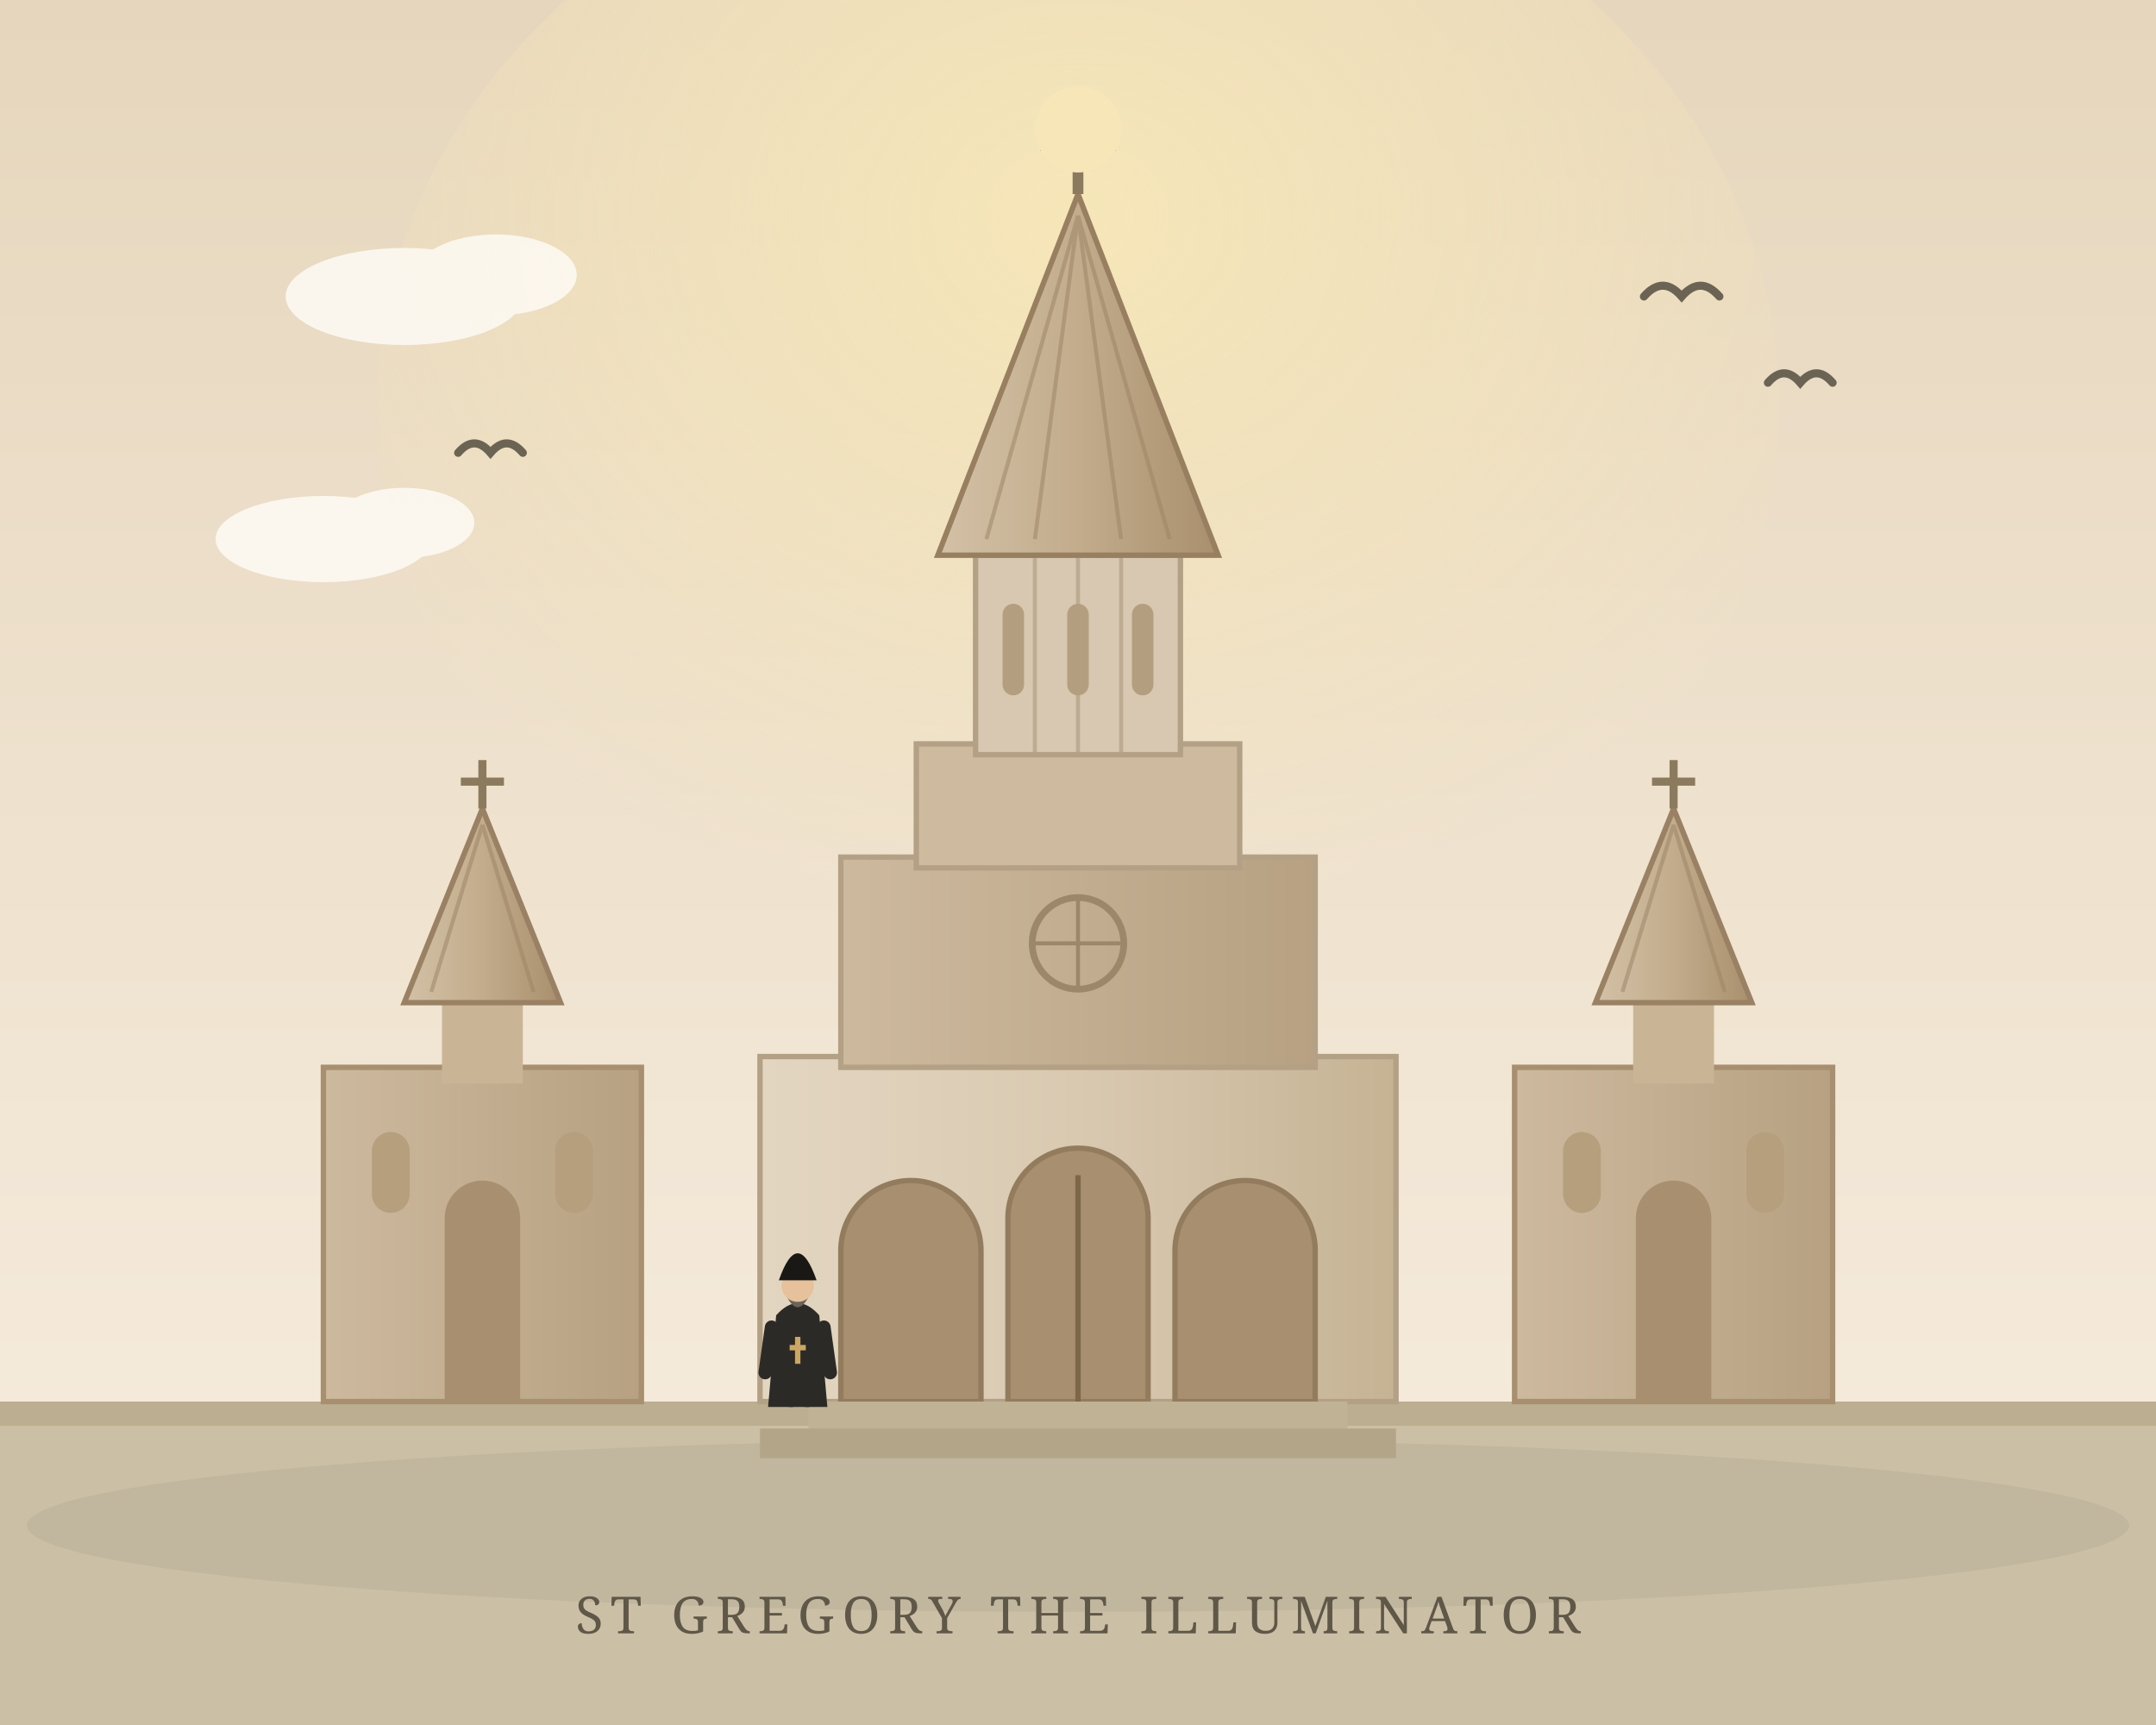
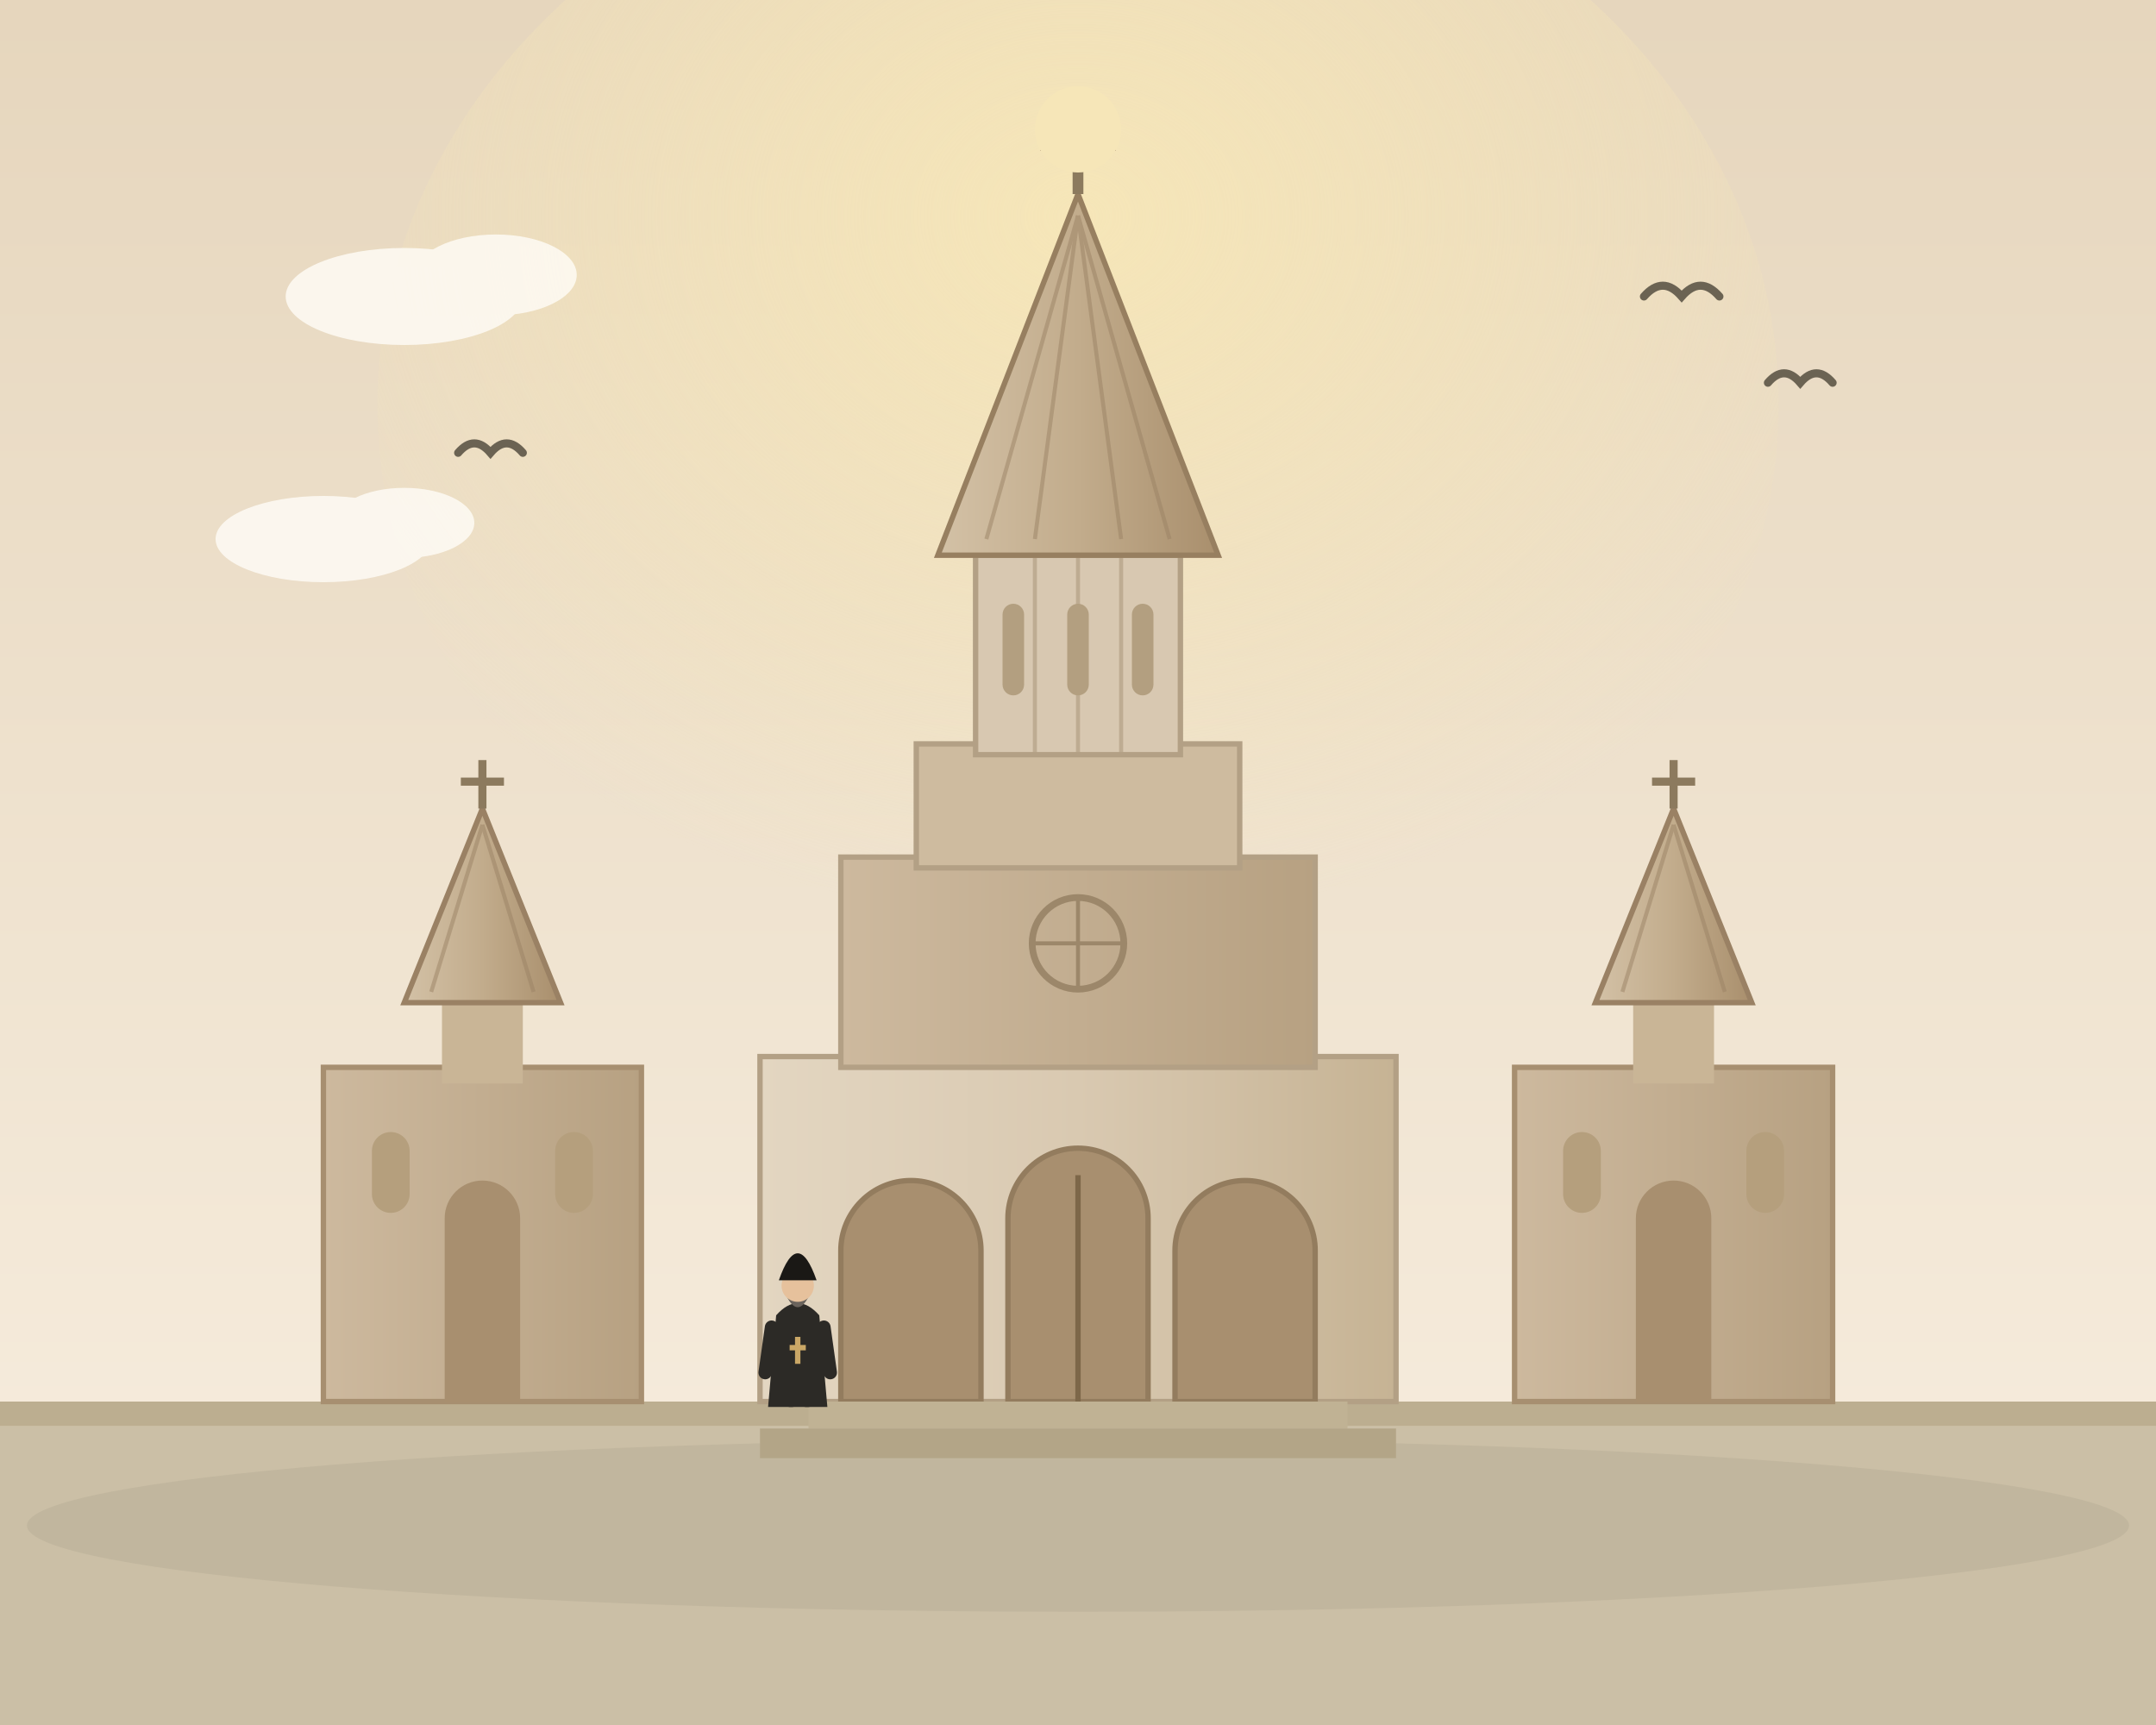
<svg xmlns="http://www.w3.org/2000/svg" width="800" height="640" viewBox="0 0 800 640" role="img" aria-label="Saint Gregory the Illuminator Cathedral">
  <defs>
    <linearGradient id="sky2" x1="0" y1="0" x2="0" y2="1">
      <stop offset="0" stop-color="#e6d6bd" />
      <stop offset="1" stop-color="#f8efe1" />
    </linearGradient>
    <radialGradient id="halo2" cx="50%" cy="34%" r="60%">
      <stop offset="0" stop-color="#f6e6b8" />
      <stop offset="1" stop-color="#f6e6b8" stop-opacity="0" />
    </radialGradient>
    <linearGradient id="stone" x1="0" y1="0" x2="1" y2="0">
      <stop offset="0" stop-color="#e3d6c1" />
      <stop offset=".5" stop-color="#d9c9b1" />
      <stop offset="1" stop-color="#c6b394" />
    </linearGradient>
    <linearGradient id="stoneDk" x1="0" y1="0" x2="1" y2="0">
      <stop offset="0" stop-color="#cdb99e" />
      <stop offset="1" stop-color="#b7a182" />
    </linearGradient>
    <linearGradient id="cone" x1="0" y1="0" x2="1" y2="0">
      <stop offset="0" stop-color="#d3c1a6" />
      <stop offset=".5" stop-color="#c2ac8c" />
      <stop offset="1" stop-color="#a98f6d" />
    </linearGradient>
  </defs>
  <rect width="800" height="640" fill="url(#sky2)" />
  <ellipse cx="400" cy="150" rx="260" ry="220" fill="url(#halo2)">
    <animate attributeName="opacity" values=".45;.95;.45" dur="8s" repeatCount="indefinite" />
  </ellipse>
  <g fill="#fffdf8" opacity=".8">
    <g>
      <animateTransform attributeName="transform" type="translate" from="-40 0" to="880 0" dur="64s" repeatCount="indefinite" />
      <ellipse cx="150" cy="110" rx="44" ry="18" />
      <ellipse cx="184" cy="102" rx="30" ry="15" />
    </g>
    <g>
      <animateTransform attributeName="transform" type="translate" from="-40 0" to="880 0" dur="84s" begin="-30s" repeatCount="indefinite" />
      <ellipse cx="120" cy="200" rx="40" ry="16" />
      <ellipse cx="150" cy="194" rx="26" ry="13" />
    </g>
  </g>
  <g stroke="#6b6353" stroke-width="3" fill="none" stroke-linecap="round">
    <animateTransform attributeName="transform" type="rotate" from="0 400 150" to="360 400 150" dur="46s" repeatCount="indefinite" />
    <path d="M610 110 q7 -8 14 0 q7 -8 14 0" />
    <path d="M656 142 q6 -7 12 0 q6 -7 12 0" />
    <path d="M170 168 q6 -7 12 0 q6 -7 12 0" />
  </g>
  <rect x="0" y="520" width="800" height="120" fill="#cbbfa6" />
  <rect x="0" y="520" width="800" height="9" fill="#bcae90" />
  <ellipse cx="400" cy="566" rx="390" ry="32" fill="#000" opacity=".05" />
  <g>
    <rect x="120" y="396" width="118" height="124" fill="url(#stoneDk)" stroke="#a78f70" stroke-width="2" />
    <rect x="164" y="372" width="30" height="30" fill="#c9b596" />
    <polygon points="150,372 179,300 208,372" fill="url(#cone)" stroke="#9a8164" stroke-width="2" />
    <g stroke="#9a8164" stroke-width="1.5" opacity=".5">
      <line x1="179" y1="306" x2="160" y2="368" />
      <line x1="179" y1="306" x2="198" y2="368" />
    </g>
    <line x1="179" y1="300" x2="179" y2="282" stroke="#8c7a5e" stroke-width="3" />
    <line x1="171" y1="290" x2="187" y2="290" stroke="#8c7a5e" stroke-width="3" />
    <path d="M165 520 V452 a14 14 0 0 1 28 0 V520Z" fill="#a88f6f" />
    <rect x="138" y="420" width="14" height="30" rx="7" fill="#b59f7d" />
    <rect x="206" y="420" width="14" height="30" rx="7" fill="#b59f7d" />
  </g>
  <g>
    <rect x="562" y="396" width="118" height="124" fill="url(#stoneDk)" stroke="#a78f70" stroke-width="2" />
    <rect x="606" y="372" width="30" height="30" fill="#c9b596" />
    <polygon points="592,372 621,300 650,372" fill="url(#cone)" stroke="#9a8164" stroke-width="2" />
    <g stroke="#9a8164" stroke-width="1.5" opacity=".5">
      <line x1="621" y1="306" x2="602" y2="368" />
      <line x1="621" y1="306" x2="640" y2="368" />
    </g>
    <line x1="621" y1="300" x2="621" y2="282" stroke="#8c7a5e" stroke-width="3" />
    <line x1="613" y1="290" x2="629" y2="290" stroke="#8c7a5e" stroke-width="3" />
    <path d="M607 520 V452 a14 14 0 0 1 28 0 V520Z" fill="#a88f6f" />
    <rect x="580" y="420" width="14" height="30" rx="7" fill="#b59f7d" />
    <rect x="648" y="420" width="14" height="30" rx="7" fill="#b59f7d" />
  </g>
  <g>
    <rect x="282" y="392" width="236" height="128" fill="url(#stone)" stroke="#b3a085" stroke-width="2" />
    <rect x="312" y="318" width="176" height="78" fill="url(#stoneDk)" stroke="#b3a085" stroke-width="2" />
    <rect x="340" y="276" width="120" height="46" fill="#cebb9f" stroke="#b3a085" stroke-width="2" />
    <rect x="362" y="206" width="76" height="74" fill="#d8c8b1" stroke="#b3a085" stroke-width="2" />
    <g stroke="#b3a085" stroke-width="1.5" opacity=".7">
      <line x1="384" y1="206" x2="384" y2="280" />
      <line x1="400" y1="206" x2="400" y2="280" />
      <line x1="416" y1="206" x2="416" y2="280" />
    </g>
    <g fill="#b39f80">
      <rect x="372" y="224" width="8" height="34" rx="4" />
      <rect x="396" y="224" width="8" height="34" rx="4" />
      <rect x="420" y="224" width="8" height="34" rx="4" />
    </g>
    <polygon points="348,206 400,72 452,206" fill="url(#cone)" stroke="#977f60" stroke-width="2" />
    <g stroke="#9a8164" stroke-width="1.5" opacity=".5">
      <line x1="400" y1="80" x2="366" y2="200" />
      <line x1="400" y1="80" x2="384" y2="200" />
      <line x1="400" y1="80" x2="416" y2="200" />
      <line x1="400" y1="80" x2="434" y2="200" />
    </g>
    <g>
      <line x1="400" y1="72" x2="400" y2="40" stroke="#8c7a5e" stroke-width="4" />
      <line x1="386" y1="54" x2="414" y2="54" stroke="#8c7a5e" stroke-width="4" />
      <circle cx="400" cy="48" r="16" fill="#f6e6b8">
        <animate attributeName="r" values="11;20;11" dur="4s" repeatCount="indefinite" />
        <animate attributeName="opacity" values=".2;.9;.2" dur="4s" repeatCount="indefinite" />
      </circle>
    </g>
    <circle cx="400" cy="350" r="17" fill="none" stroke="#9c876a" stroke-width="2.5" />
    <g stroke="#9c876a" stroke-width="1.5">
      <line x1="383" y1="350" x2="417" y2="350" />
      <line x1="400" y1="333" x2="400" y2="367" />
    </g>
    <g fill="#a88f6f" stroke="#937c5e" stroke-width="2">
      <path d="M312 520 V464 a26 26 0 0 1 52 0 V520Z" />
      <path d="M374 520 V452 a26 26 0 0 1 52 0 V520Z" />
      <path d="M436 520 V464 a26 26 0 0 1 52 0 V520Z" />
    </g>
    <line x1="400" y1="436" x2="400" y2="520" stroke="#7d6749" stroke-width="2" />
    <rect x="300" y="520" width="200" height="10" fill="#c0b294" />
    <rect x="282" y="530" width="236" height="11" fill="#b3a587" />
  </g>
  <g>
    <animateTransform attributeName="transform" type="translate" values="0 0;190 0;0 0" dur="22s" calcMode="spline" keyTimes="0;0.5;1" keySplines="0.45 0 0.55 1;0.45 0 0.55 1" repeatCount="indefinite" />
    <g transform="translate(296,472)">
      <g>
        <animateTransform attributeName="transform" type="translate" values="0 0;0 -2;0 0" dur="0.62s" repeatCount="indefinite" />
        <rect x="-5" y="34" width="5" height="16" rx="2" fill="#211f1b">
          <animateTransform attributeName="transform" type="rotate" values="14 -2.5 34;-14 -2.5 34;14 -2.5 34" dur="0.62s" repeatCount="indefinite" />
        </rect>
        <rect x="1" y="34" width="5" height="16" rx="2" fill="#211f1b">
          <animateTransform attributeName="transform" type="rotate" values="-14 3.5 34;14 3.5 34;-14 3.5 34" dur="0.62s" repeatCount="indefinite" />
        </rect>
        <path d="M-11 50 L-8 16 q8 -9 16 0 L11 50 Z" fill="#2c2a26" />
        <rect x="-12" y="18" width="5" height="22" rx="2.5" fill="#2c2a26" transform="rotate(8 -9 19)" />
        <rect x="7" y="18" width="5" height="22" rx="2.5" fill="#2c2a26" transform="rotate(-8 9 19)" />
        <line x1="0" y1="24" x2="0" y2="34" stroke="#caa766" stroke-width="2" />
        <line x1="-3" y1="28" x2="3" y2="28" stroke="#caa766" stroke-width="2" />
        <path d="M-5 7 q5 12 10 0 Z" fill="#6a635c" />
        <circle cx="0" cy="5" r="6" fill="#e6c19c" />
        <path d="M-7 3 q7 -20 14 0 Z" fill="#1a1815" />
      </g>
    </g>
  </g>
-   <text x="400" y="606" text-anchor="middle" font-family="Georgia, serif" font-size="19" letter-spacing="3" fill="#5f5747">ST GREGORY THE ILLUMINATOR</text>
</svg>
